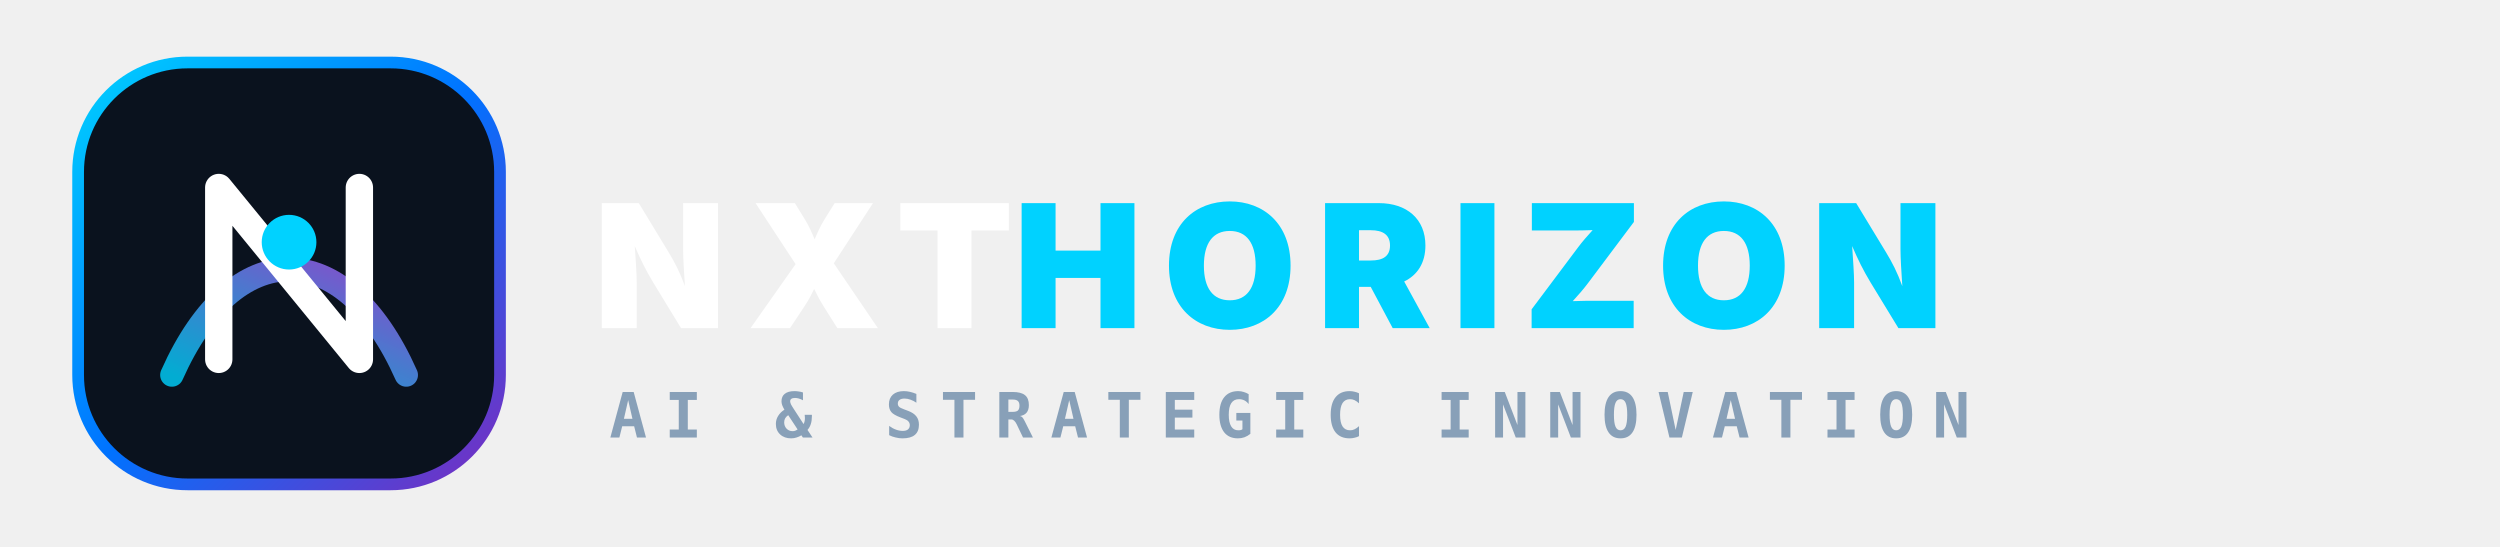
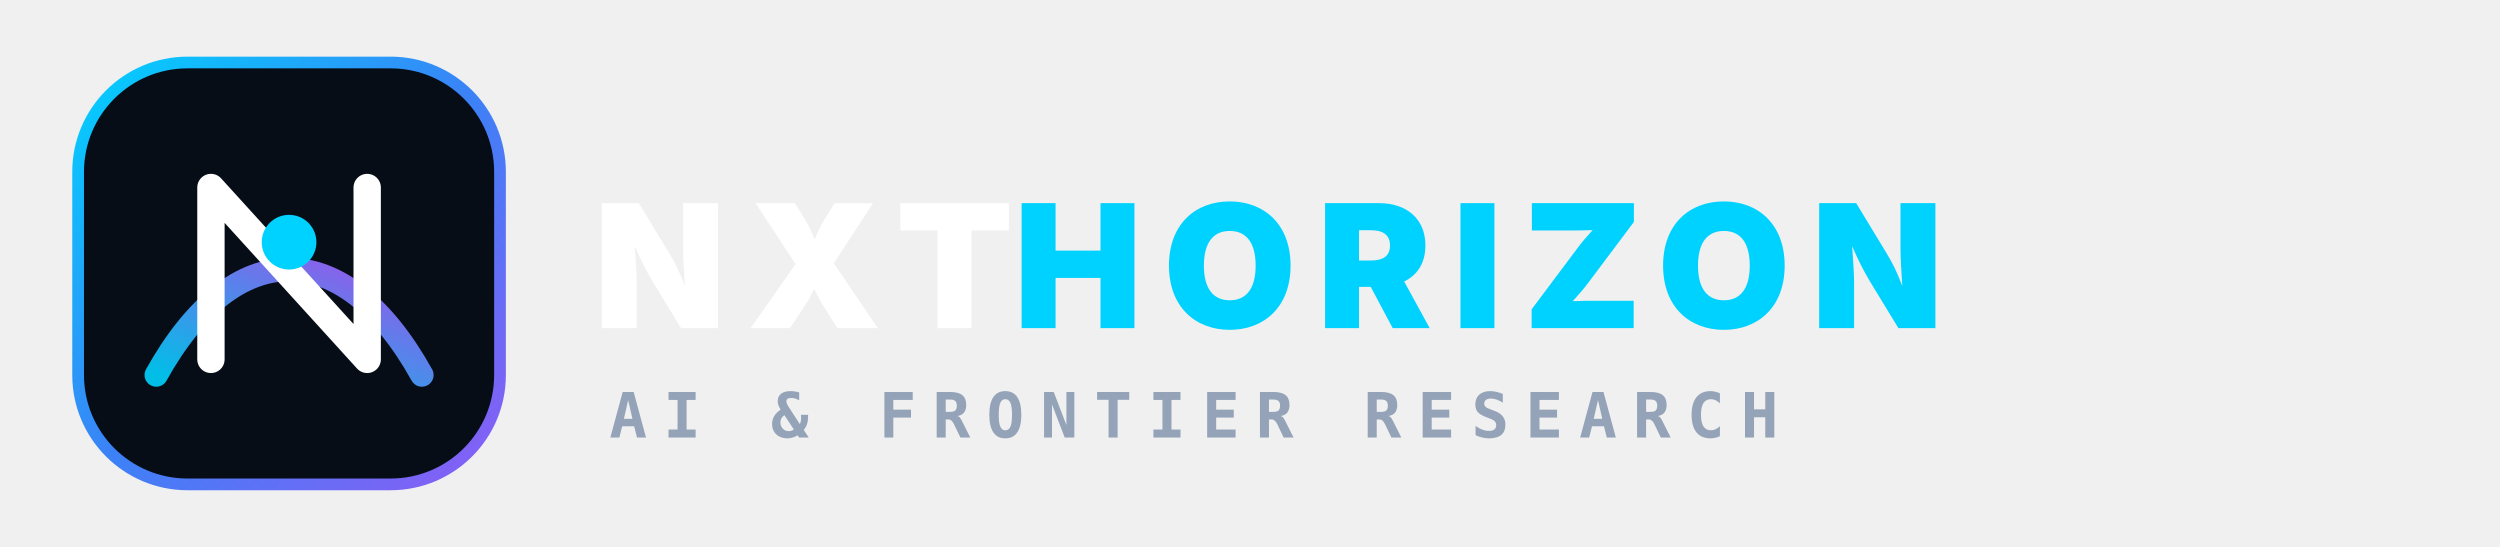
<svg xmlns="http://www.w3.org/2000/svg" viewBox="0 0 320 70" fill="none">
  <defs>
    <linearGradient id="nxtGrad" x1="0%" y1="0%" x2="100%" y2="100%">
      <stop offset="0%" stop-color="#00D2FF" />
-       <stop offset="50%" stop-color="#0072FF" />
-       <stop offset="100%" stop-color="#7B2CBF" />
+       <stop offset="50%" stop-color="#3B82F6" />
+       <stop offset="100%" stop-color="#8B5CF6" />
    </linearGradient>
    <linearGradient id="arcGrad" x1="0%" y1="100%" x2="100%" y2="0%">
-       <stop offset="0%" stop-color="#00D2FF" stop-opacity="0.8" />
-       <stop offset="100%" stop-color="#9D4EDD" stop-opacity="0.9" />
+       <stop offset="0%" stop-color="#00D2FF" stop-opacity="0.9" />
+       <stop offset="100%" stop-color="#A855F7" stop-opacity="0.95" />
    </linearGradient>
  </defs>
  <g transform="translate(10, 8)">
-     <rect width="54" height="54" rx="14" fill="#0A121E" stroke="url(#nxtGrad)" stroke-width="1.5" />
-     <path d="M 12 40 C 20 22, 34 22, 42 40" stroke="url(#arcGrad)" stroke-width="3" stroke-linecap="round" fill="none" />
-     <path d="M 18 38 L 18 16 L 36 38 L 36 16" stroke="#FFFFFF" stroke-width="3.5" stroke-linecap="round" stroke-linejoin="round" fill="none" />
+     <rect width="54" height="54" rx="14" fill="#070D16" stroke="url(#nxtGrad)" stroke-width="1.5" />
+     <path d="M 10 40 C 20 22, 34 22, 44 40" stroke="url(#arcGrad)" stroke-width="3" stroke-linecap="round" fill="none" />
+     <path d="M 17 38 L 17 16 L 37 38 L 37 16" stroke="#FFFFFF" stroke-width="3.5" stroke-linecap="round" stroke-linejoin="round" fill="none" />
    <circle cx="27" cy="23" r="3.5" fill="#00D2FF" />
  </g>
  <g transform="translate(76, 20)">
    <text x="0" y="22" font-family="'Instrument Sans', 'Inter', -apple-system, sans-serif" font-size="22" font-weight="900" letter-spacing="0.12em" fill="#FFFFFF">
      NXT<tspan fill="#00D2FF">HORIZON</tspan>
    </text>
-     <text x="2" y="36" font-family="'IBM Plex Mono', monospace" font-size="8" font-weight="700" letter-spacing="0.28em" fill="#88A0B8">
-       AI &amp; STRATEGIC INNOVATION
+     <text x="2" y="36" font-family="'IBM Plex Mono', monospace" font-size="8" font-weight="700" letter-spacing="0.26em" fill="#94A3B8">
+       AI &amp; FRONTIER RESEARCH
    </text>
  </g>
</svg>
